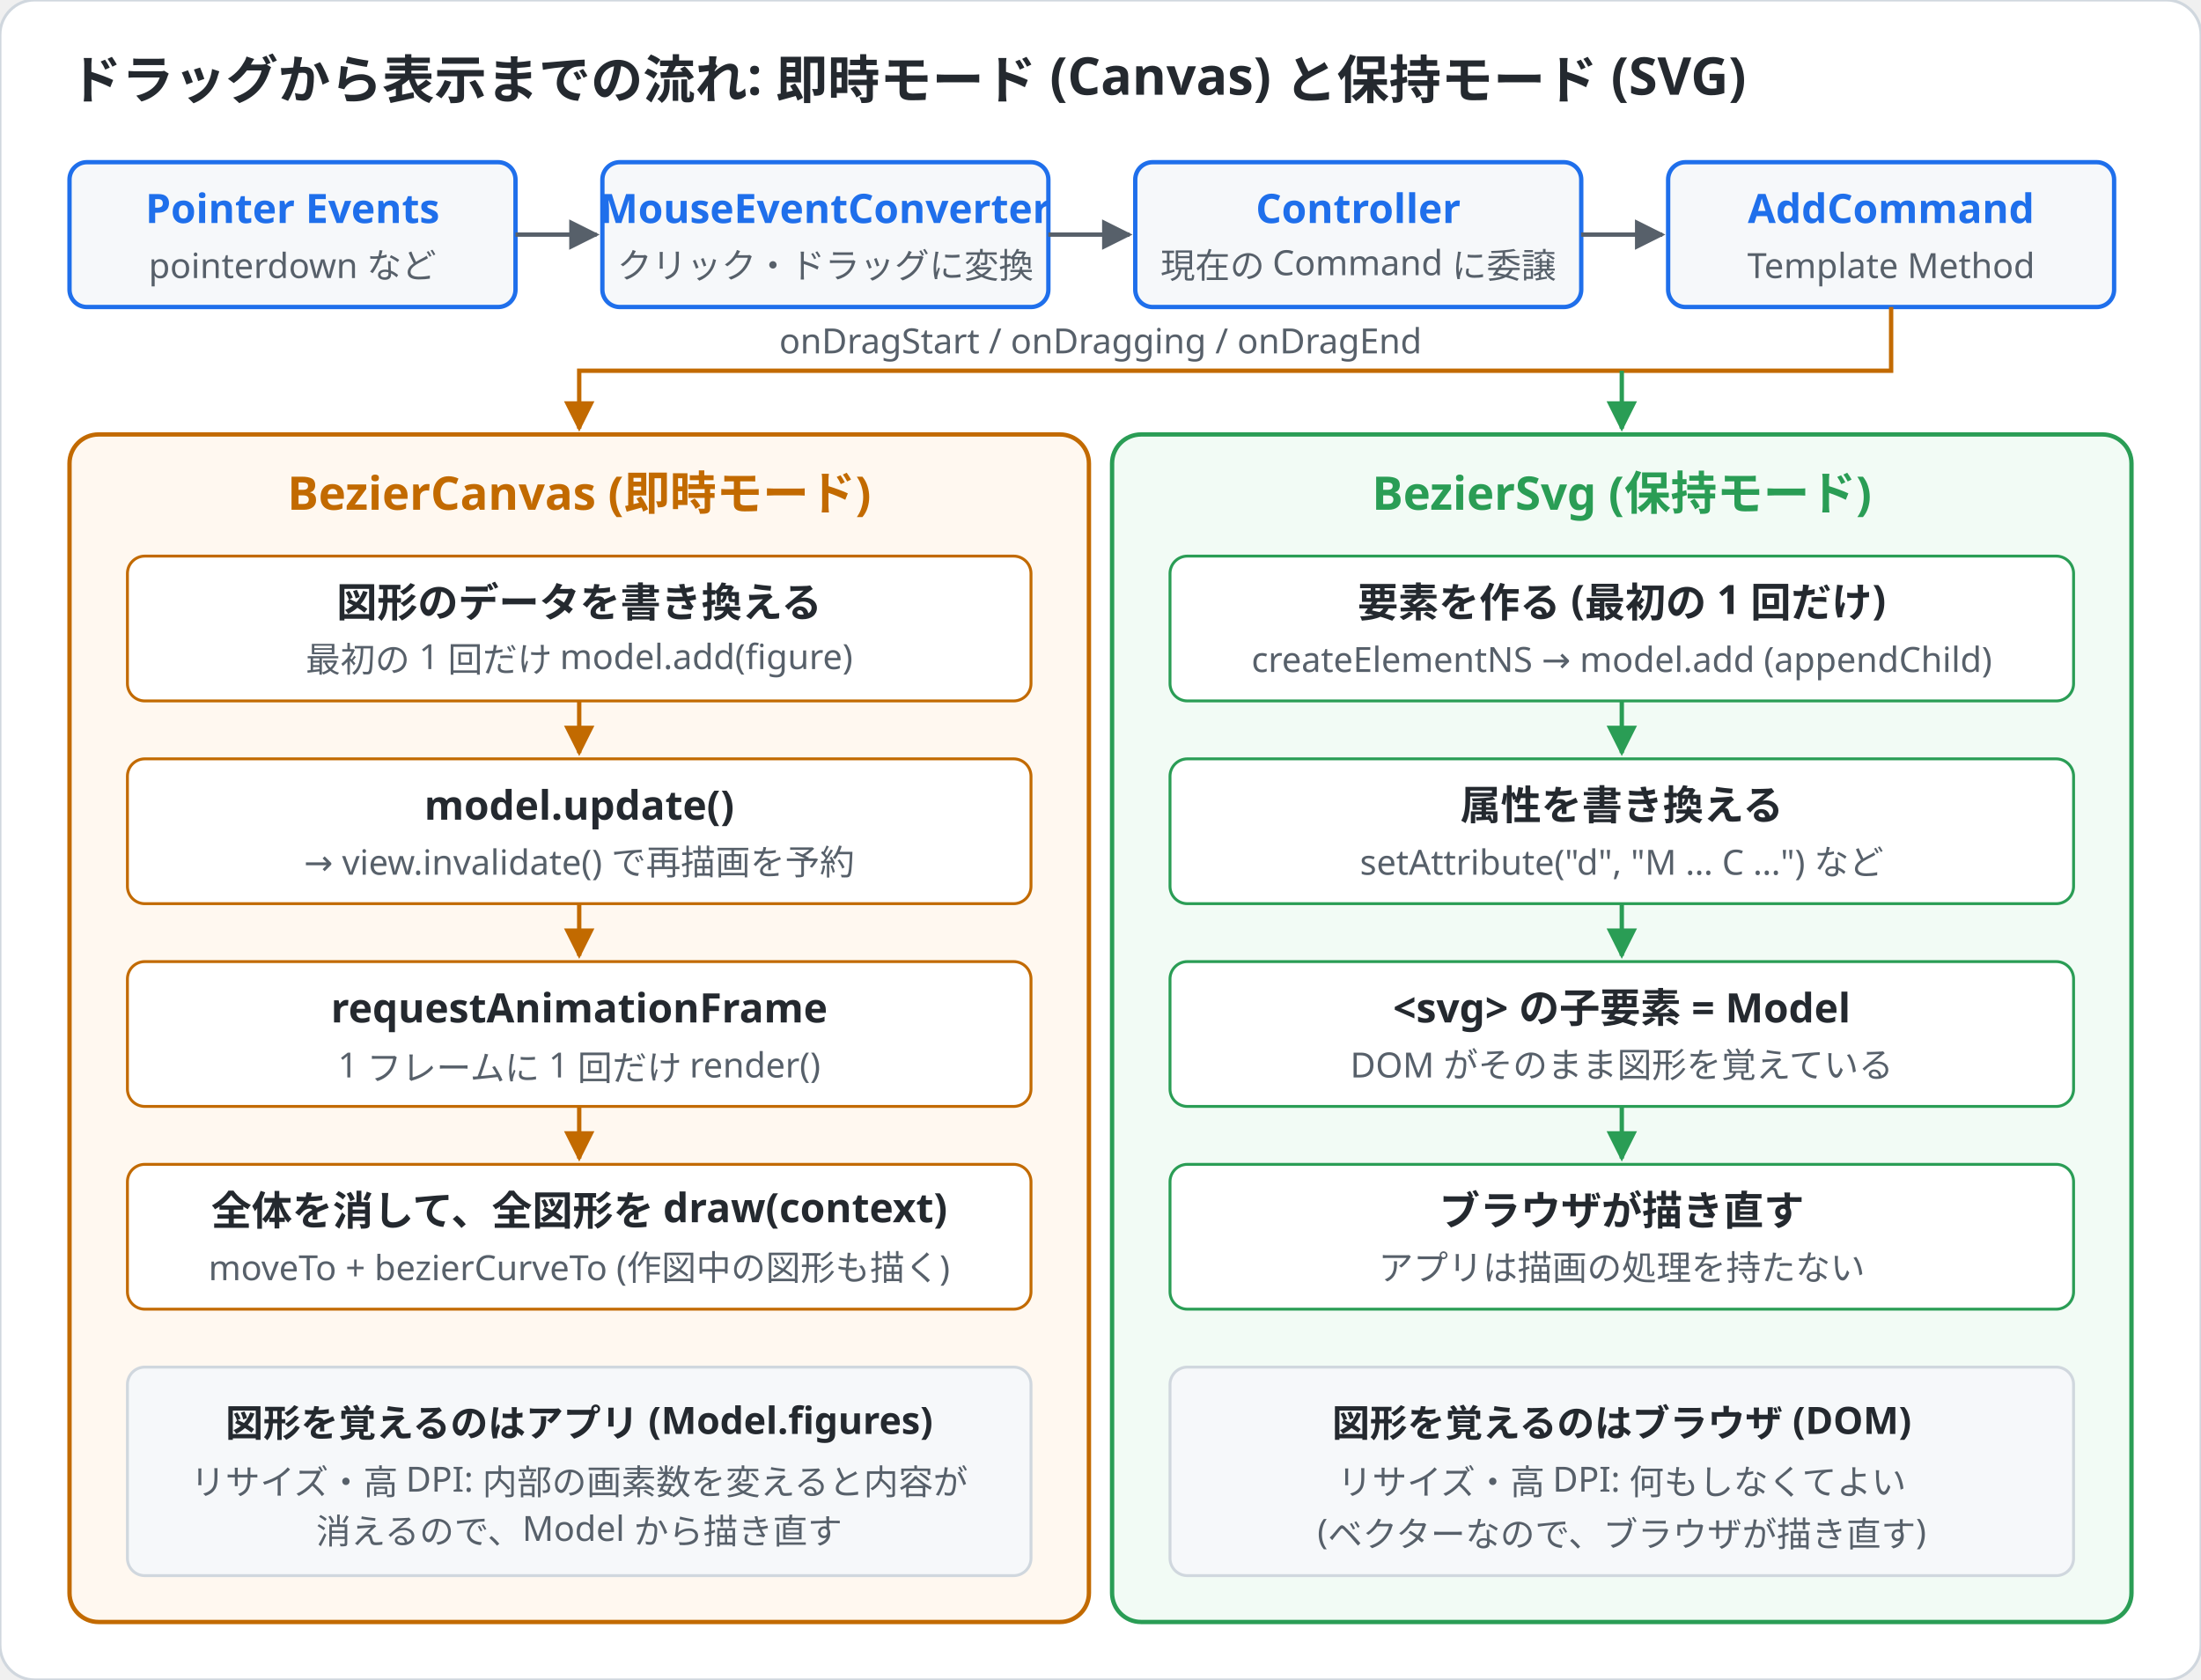
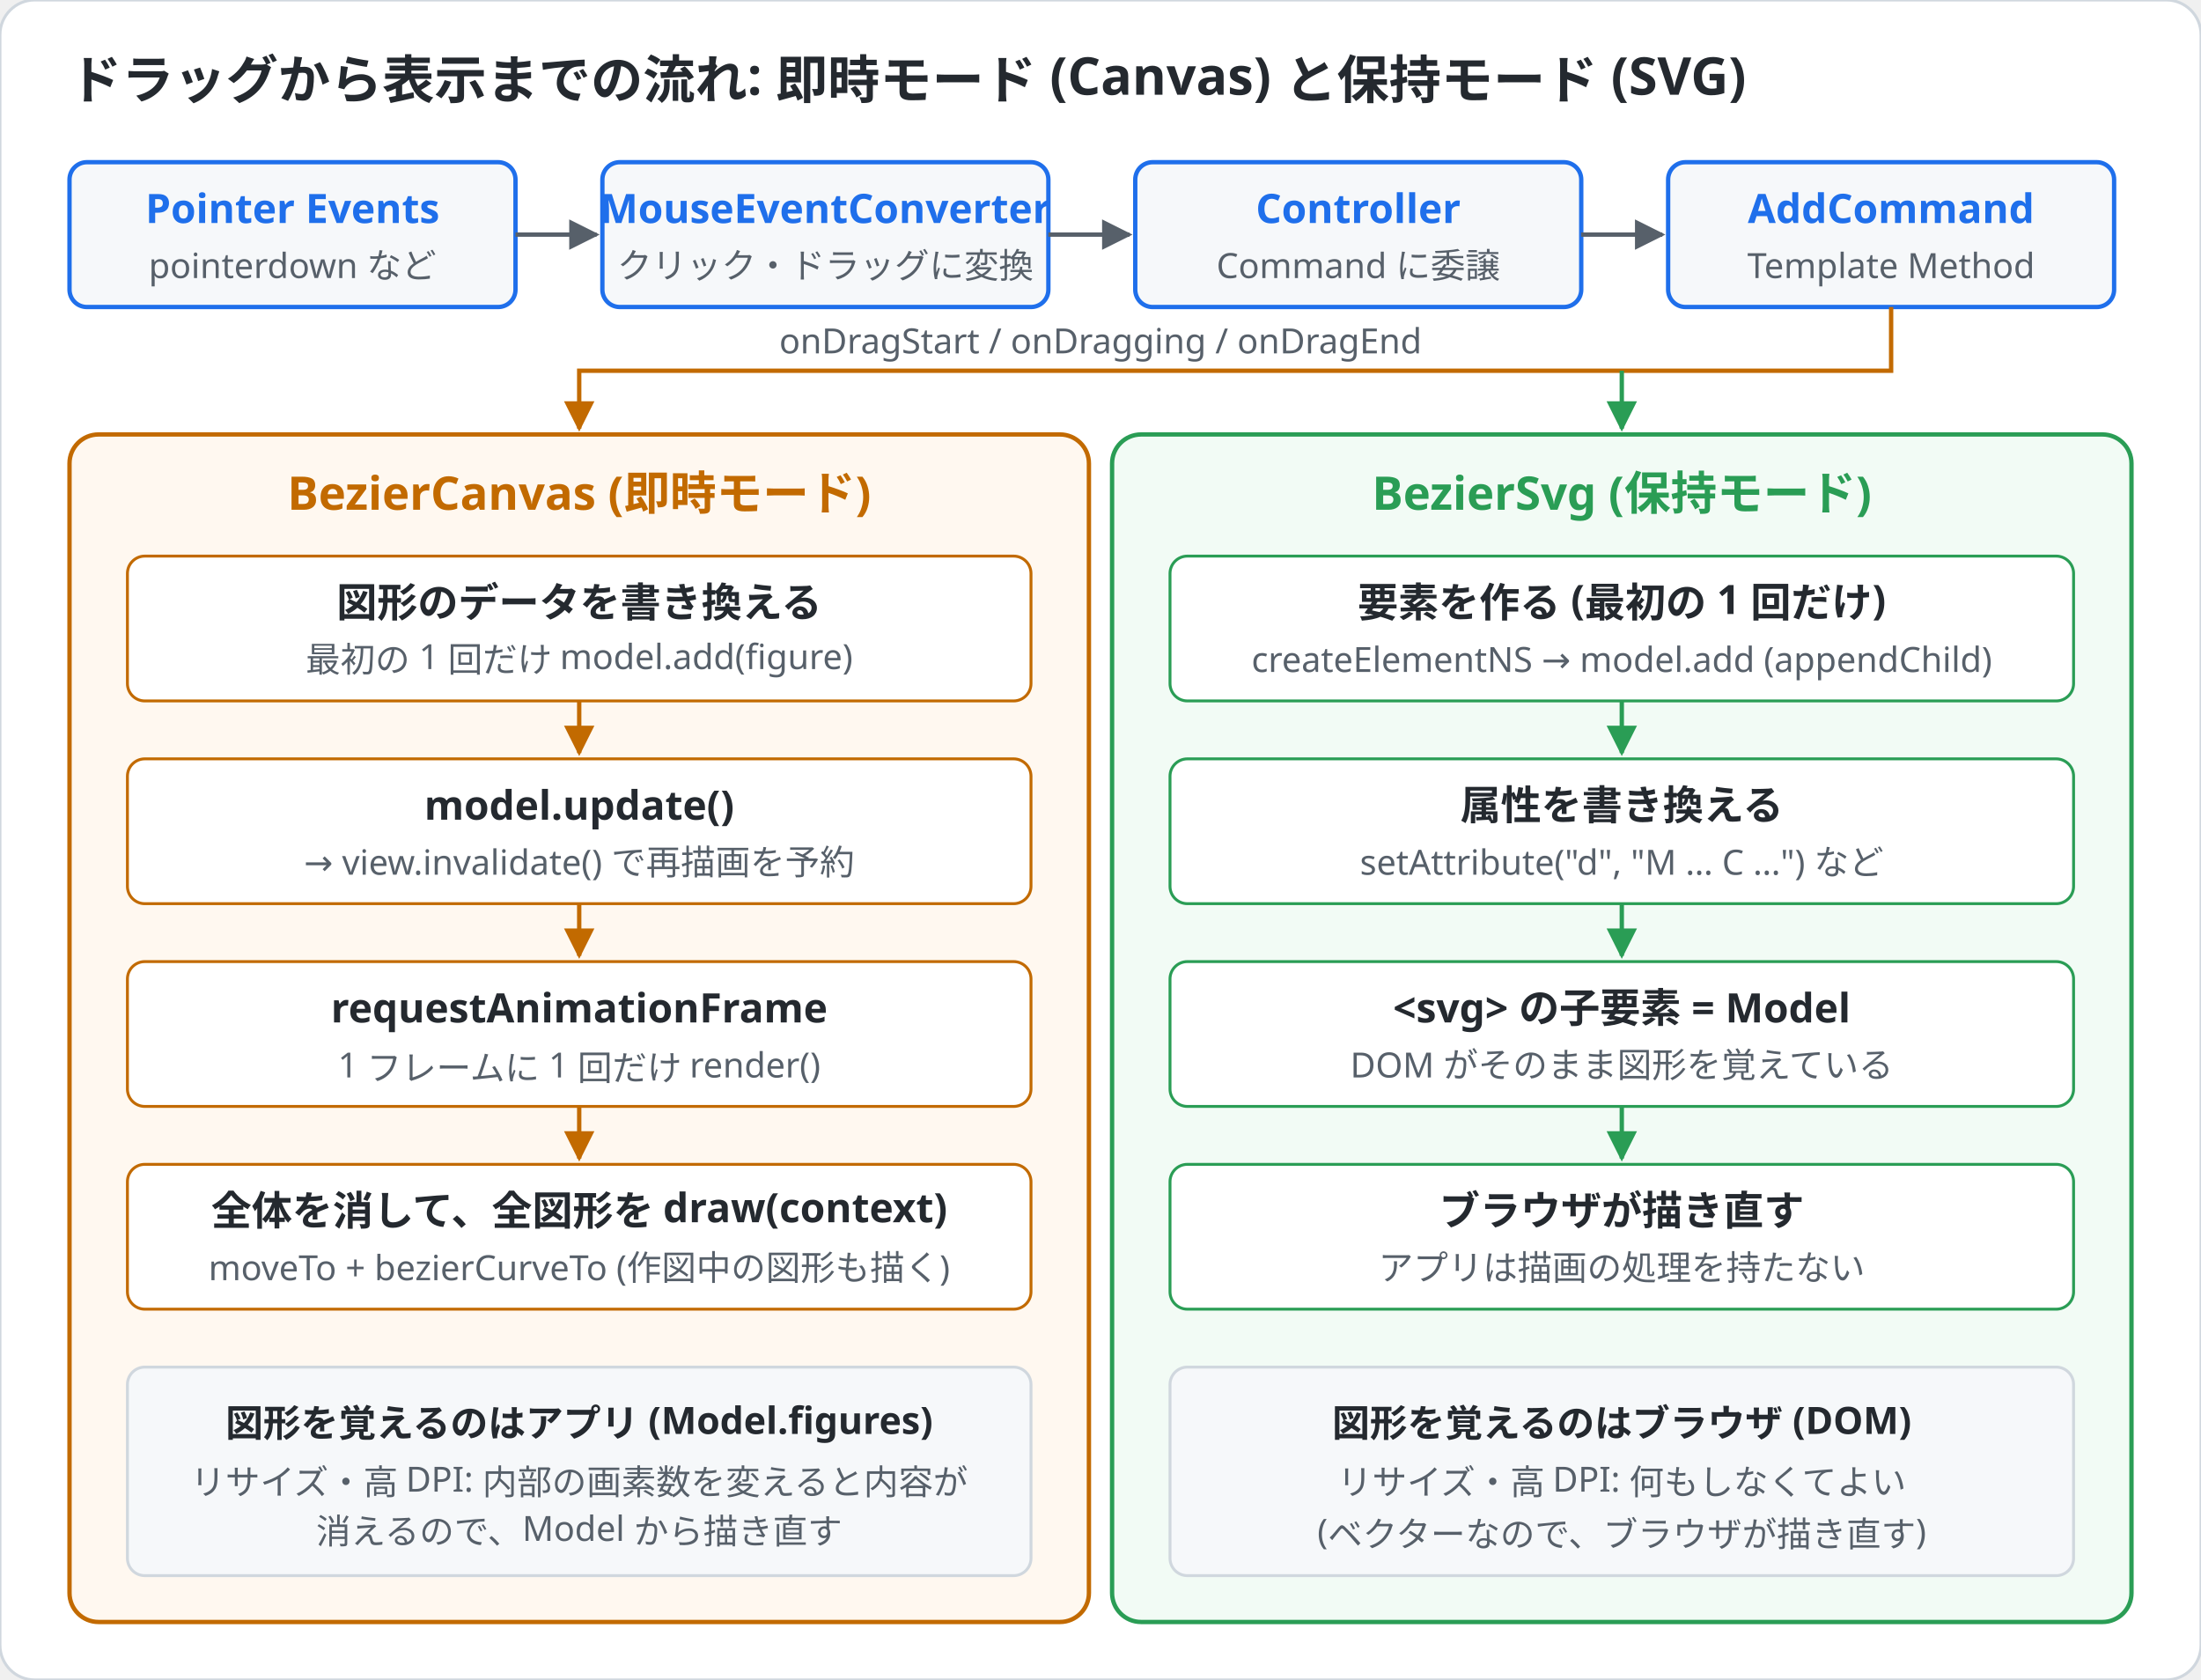
<svg xmlns="http://www.w3.org/2000/svg" width="760" height="580" viewBox="0 0 760 580" font-family="'Segoe UI','Yu Gothic UI','Hiragino Sans','Noto Sans JP',sans-serif" role="img" aria-label="BezierCanvas (即時モード) と BezierSvg (保持モード) の、ドラッグから表示までの流れの比較">
  <defs>
    <marker id="arrow-gray" viewBox="0 0 10 10" refX="9" refY="5" markerWidth="7" markerHeight="7" orient="auto-start-reverse">
      <path d="M0,0 L10,5 L0,10 z" fill="#57606a" />
    </marker>
    <marker id="arrow-orange" viewBox="0 0 10 10" refX="9" refY="5" markerWidth="7" markerHeight="7" orient="auto-start-reverse">
      <path d="M0,0 L10,5 L0,10 z" fill="#c26a00" />
    </marker>
    <marker id="arrow-green" viewBox="0 0 10 10" refX="9" refY="5" markerWidth="7" markerHeight="7" orient="auto-start-reverse">
      <path d="M0,0 L10,5 L0,10 z" fill="#2a9d55" />
    </marker>
  </defs>
  <rect x="0" y="0" width="760" height="580" rx="12" fill="#ffffff" stroke="#d0d7de" />
  <text x="24" y="34" font-size="18" font-weight="700" fill="#24292f">ドラッグから表示までの流れ: 即時モード (Canvas) と保持モード (SVG)</text>
  <g font-size="14" text-anchor="middle">
    <rect x="24" y="56" width="154" height="50" rx="6" fill="#f6f8fa" stroke="#1f6feb" stroke-width="1.5" />
    <text x="101" y="77" font-weight="700" fill="#1f6feb">Pointer Events</text>
    <text x="101" y="96" font-size="12" fill="#57606a">pointerdown など</text>
    <rect x="208" y="56" width="154" height="50" rx="6" fill="#f6f8fa" stroke="#1f6feb" stroke-width="1.5" />
    <text x="285" y="77" font-weight="700" fill="#1f6feb">MouseEventConverter</text>
    <text x="285" y="96" font-size="12" fill="#57606a">クリック・ドラッグに変換</text>
    <rect x="392" y="56" width="154" height="50" rx="6" fill="#f6f8fa" stroke="#1f6feb" stroke-width="1.5" />
    <text x="469" y="77" font-weight="700" fill="#1f6feb">Controller</text>
-     <text x="469" y="96" font-size="12" fill="#57606a">現在の Command に委譲</text>
+     <text x="469" y="96" font-size="12" fill="#57606a">Command に委譲</text>
    <rect x="576" y="56" width="154" height="50" rx="6" fill="#f6f8fa" stroke="#1f6feb" stroke-width="1.5" />
    <text x="653" y="77" font-weight="700" fill="#1f6feb">AddCommand</text>
    <text x="653" y="96" font-size="12" fill="#57606a">Template Method</text>
  </g>
  <g stroke="#57606a" stroke-width="1.5" fill="none" marker-end="url(#arrow-gray)">
    <line x1="178" y1="81" x2="206" y2="81" />
    <line x1="362" y1="81" x2="390" y2="81" />
    <line x1="546" y1="81" x2="574" y2="81" />
  </g>
  <path d="M653,106 V128 H200 V148" fill="none" stroke="#c26a00" stroke-width="1.5" marker-end="url(#arrow-orange)" />
  <path d="M560,128 V148" fill="none" stroke="#2a9d55" stroke-width="1.5" marker-end="url(#arrow-green)" />
  <text x="380" y="122" font-size="12" fill="#57606a" text-anchor="middle">onDragStart / onDragging / onDragEnd</text>
  <rect x="24" y="150" width="352" height="410" rx="10" fill="#fff8f0" stroke="#c26a00" stroke-width="1.5" />
  <text x="200" y="176" font-size="16" font-weight="700" fill="#c26a00" text-anchor="middle">BezierCanvas (即時モード)</text>
  <g font-size="14" text-anchor="middle">
    <rect x="44" y="192" width="312" height="50" rx="6" fill="#ffffff" stroke="#c26a00" />
    <text x="200" y="213" font-weight="700" fill="#24292f">図形のデータを書き換える</text>
    <text x="200" y="232" font-size="12" fill="#57606a">最初の 1 回だけ model.add(figure)</text>
    <rect x="44" y="262" width="312" height="50" rx="6" fill="#ffffff" stroke="#c26a00" />
    <text x="200" y="283" font-weight="700" fill="#24292f">model.update()</text>
    <text x="200" y="302" font-size="12" fill="#57606a">→ view.invalidate() で再描画を予約</text>
    <rect x="44" y="332" width="312" height="50" rx="6" fill="#ffffff" stroke="#c26a00" />
    <text x="200" y="353" font-weight="700" fill="#24292f">requestAnimationFrame</text>
    <text x="200" y="372" font-size="12" fill="#57606a">1 フレームに 1 回だけ render()</text>
    <rect x="44" y="402" width="312" height="50" rx="6" fill="#ffffff" stroke="#c26a00" />
    <text x="200" y="423" font-weight="700" fill="#24292f">全体を消して、全図形を draw(context)</text>
    <text x="200" y="442" font-size="12" fill="#57606a">moveTo + bezierCurveTo (作図中の図形も描く)</text>
  </g>
  <g stroke="#c26a00" stroke-width="1.5" fill="none" marker-end="url(#arrow-orange)">
    <line x1="200" y1="242" x2="200" y2="260" />
    <line x1="200" y1="312" x2="200" y2="330" />
    <line x1="200" y1="382" x2="200" y2="400" />
  </g>
  <rect x="44" y="472" width="312" height="72" rx="6" fill="#f6f8fa" stroke="#d0d7de" />
  <text x="200" y="496" font-size="13" font-weight="700" fill="#24292f" text-anchor="middle">図形を覚えるのはアプリ (Model.figures)</text>
  <text x="200" y="516" font-size="12" fill="#57606a" text-anchor="middle">リサイズ・高 DPI: 内部の画素数を変えると内容が</text>
  <text x="200" y="533" font-size="12" fill="#57606a" text-anchor="middle">消えるので、Model から描き直す</text>
  <rect x="384" y="150" width="352" height="410" rx="10" fill="#f2fbf5" stroke="#2a9d55" stroke-width="1.5" />
  <text x="560" y="176" font-size="16" font-weight="700" fill="#2a9d55" text-anchor="middle">BezierSvg (保持モード)</text>
  <g font-size="14" text-anchor="middle">
    <rect x="404" y="192" width="312" height="50" rx="6" fill="#ffffff" stroke="#2a9d55" />
    <text x="560" y="213" font-weight="700" fill="#24292f">要素を作る (最初の 1 回だけ)</text>
    <text x="560" y="232" font-size="12" fill="#57606a">createElementNS → model.add (appendChild)</text>
    <rect x="404" y="262" width="312" height="50" rx="6" fill="#ffffff" stroke="#2a9d55" />
    <text x="560" y="283" font-weight="700" fill="#24292f">属性を書き換える</text>
    <text x="560" y="302" font-size="12" fill="#57606a">setAttribute("d", "M … C …") など</text>
    <rect x="404" y="332" width="312" height="50" rx="6" fill="#ffffff" stroke="#2a9d55" />
    <text x="560" y="353" font-weight="700" fill="#24292f">&lt;svg&gt; の子要素 = Model</text>
    <text x="560" y="372" font-size="12" fill="#57606a">DOM がそのまま図形を覚えている</text>
    <rect x="404" y="402" width="312" height="50" rx="6" fill="#ffffff" stroke="#2a9d55" />
    <text x="560" y="423" font-weight="700" fill="#24292f">ブラウザが描き直す</text>
    <text x="560" y="442" font-size="12" fill="#57606a">アプリは描画の処理を持たない</text>
  </g>
  <g stroke="#2a9d55" stroke-width="1.5" fill="none" marker-end="url(#arrow-green)">
    <line x1="560" y1="242" x2="560" y2="260" />
    <line x1="560" y1="312" x2="560" y2="330" />
    <line x1="560" y1="382" x2="560" y2="400" />
  </g>
  <rect x="404" y="472" width="312" height="72" rx="6" fill="#f6f8fa" stroke="#d0d7de" />
  <text x="560" y="496" font-size="13" font-weight="700" fill="#24292f" text-anchor="middle">図形を覚えるのはブラウザ (DOM)</text>
  <text x="560" y="516" font-size="12" fill="#57606a" text-anchor="middle">リサイズ・高 DPI: 何もしなくてよい</text>
  <text x="560" y="533" font-size="12" fill="#57606a" text-anchor="middle">(ベクターなので、ブラウザが描き直す)</text>
</svg>
